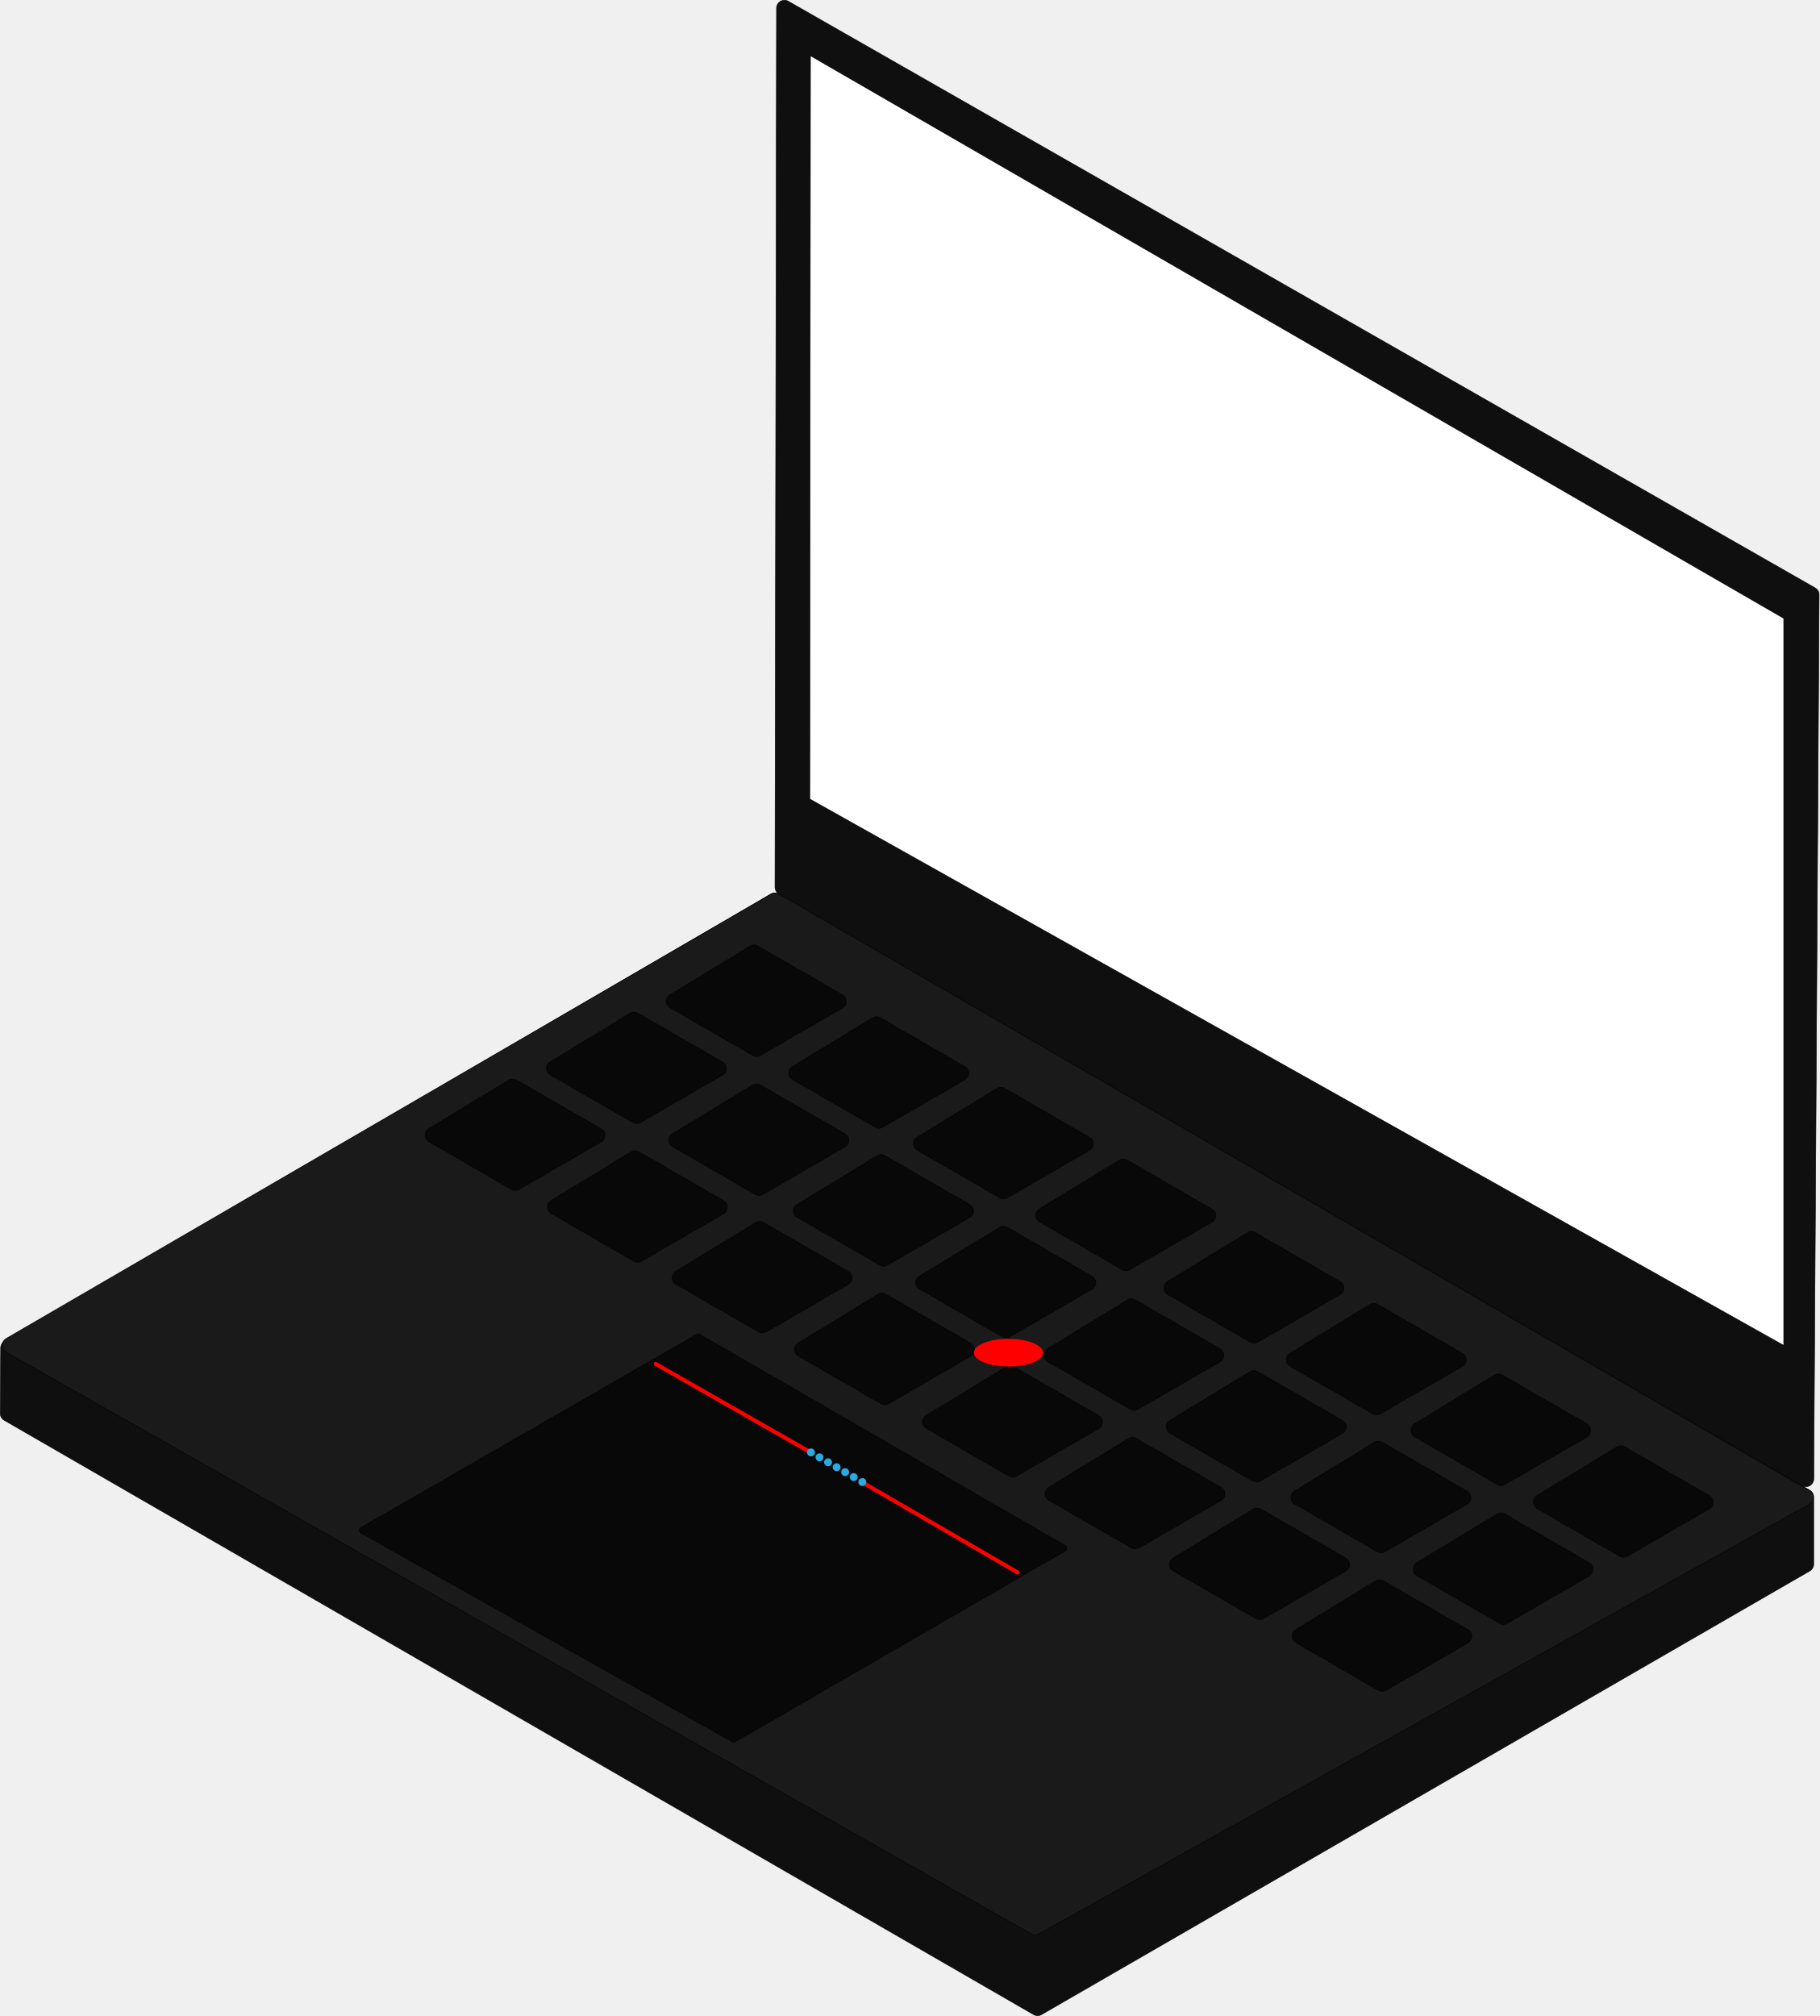
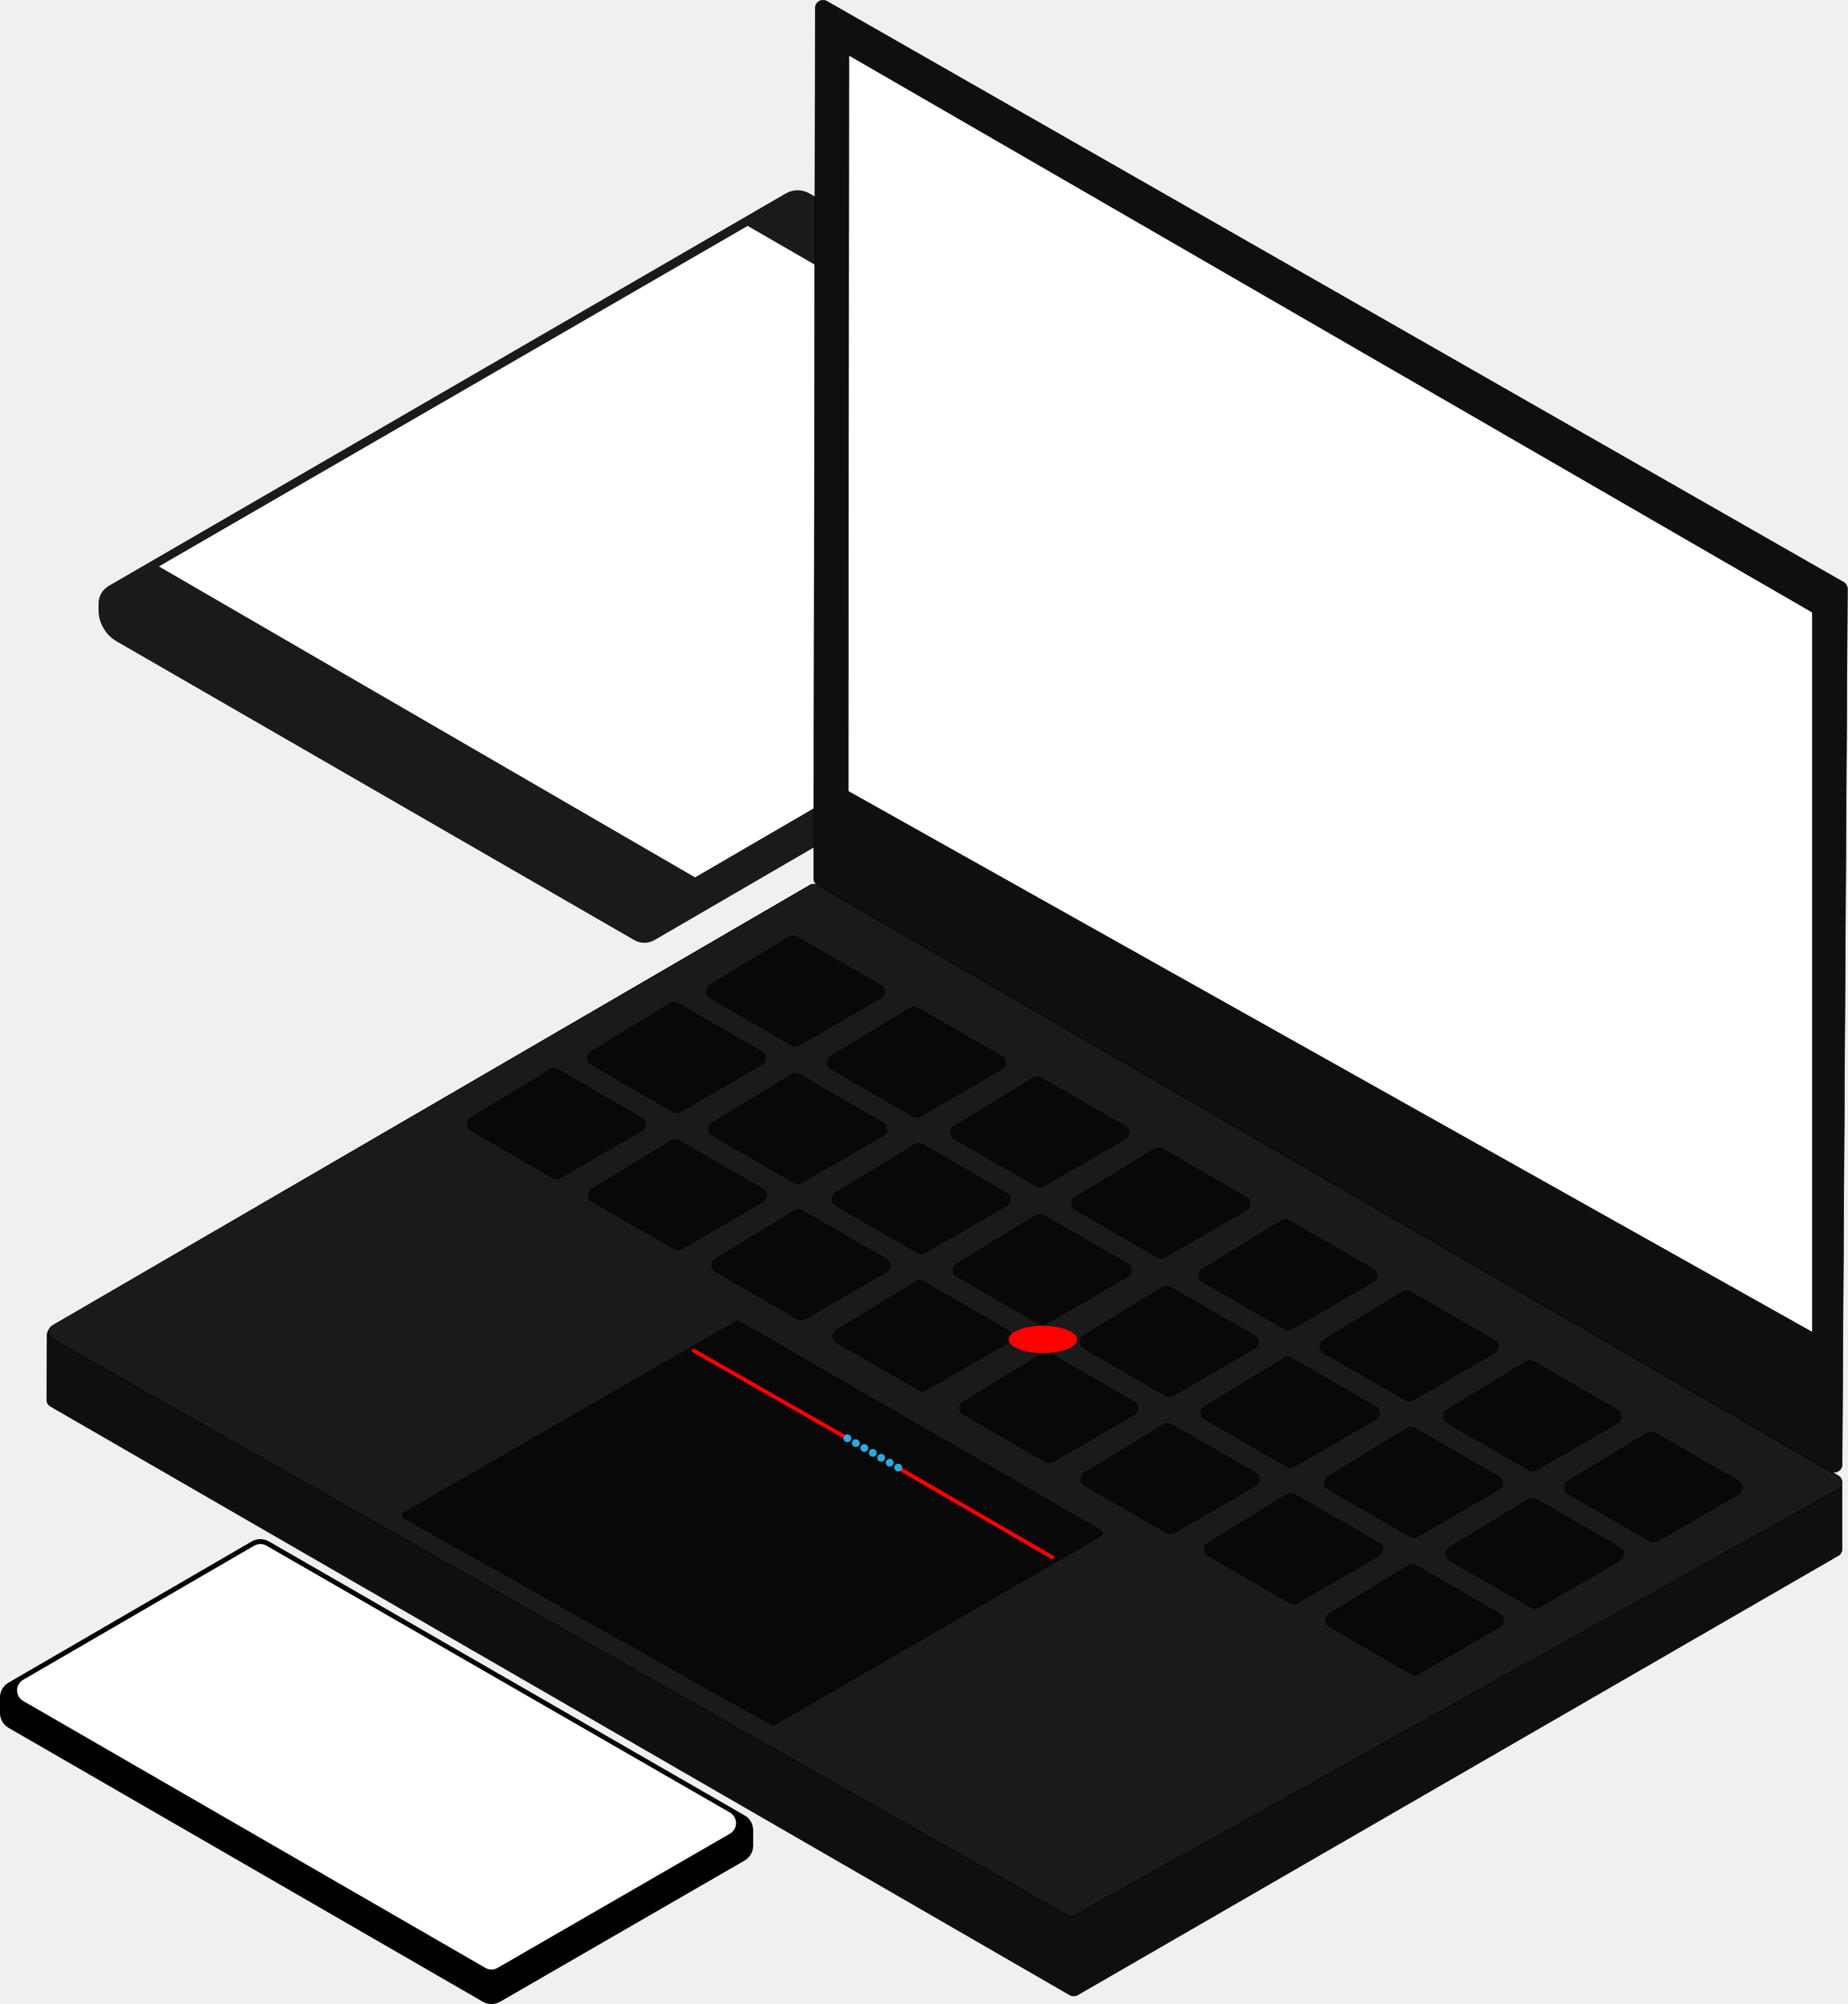
- <svg xmlns="http://www.w3.org/2000/svg" id="Layer_1" data-name="Layer 1" viewBox="0 0 921.25 1020.79">
+ <svg xmlns="http://www.w3.org/2000/svg" id="Layer_1" data-name="Layer 1" viewBox="0 0 945.03 1024.7">
  <defs>
-     <style>.cls-1{fill:#0f0f0f;}.cls-1,.cls-2,.cls-3,.cls-4{stroke:#000;stroke-miterlimit:10;stroke-width:0.25px;}.cls-2{fill:#fff;}.cls-3{fill:#1a1a1a;}.cls-4{fill:#080808;}.cls-5{stroke:red;stroke-width:2px;}.cls-5,.cls-6,.cls-7{stroke-linecap:round;stroke-linejoin:round;}.cls-6,.cls-7{fill:none;stroke:#29abe2;stroke-width:4px;}.cls-7{stroke-dasharray:0 5;}.cls-8{fill:red;}</style>
+     <style>.cls-1,.cls-5{fill:#1a1a1a;}.cls-1{stroke:#1a1a1a;stroke-width:8px;}.cls-1,.cls-3,.cls-4,.cls-5,.cls-6{stroke-miterlimit:10;}.cls-2,.cls-4{fill:#fff;}.cls-3{fill:#0f0f0f;}.cls-3,.cls-4,.cls-5,.cls-6,.cls-7{stroke:#000;}.cls-3,.cls-4,.cls-5,.cls-6{stroke-width:0.25px;}.cls-6{fill:#080808;}.cls-10,.cls-7,.cls-8,.cls-9{stroke-linejoin:round;}.cls-7{stroke-width:5px;}.cls-8{stroke:red;stroke-width:2px;}.cls-10,.cls-8,.cls-9{stroke-linecap:round;}.cls-10,.cls-9{fill:none;stroke:#29abe2;stroke-width:4px;}.cls-10{stroke-dasharray:0 5;}.cls-11{fill:red;}</style>
  </defs>
-   <path class="cls-1" d="M971,304.28,968.29,751.9a4,4,0,0,1-6,3.44l-518-299.6a4,4,0,0,1-2-3.47l.78-445.06a4,4,0,0,1,6-3.46L969,300.78A4,4,0,0,1,971,304.28Z" transform="translate(-49.87 -3.09)" />
-   <polygon class="cls-2" points="903.2 313.1 410.38 28.24 410.05 404.58 903.2 681.22 903.2 313.1" />
-   <path class="cls-1" d="M968.25,761.09v34a4,4,0,0,1-2,3.46l-389,224.62a4,4,0,0,1-4,0L52,722.24a4,4,0,0,1-2-3.69l.21-33.37a5.67,5.67,0,0,1,2.5-3.76L440.27,455.77a4,4,0,0,1,4,0l522,301.88A4,4,0,0,1,968.25,761.09Z" transform="translate(-49.87 -3.09)" />
-   <path class="cls-3" d="M966,764.74,576,982.27a4,4,0,0,1-4,0L53,687.73a4,4,0,0,1,0-6.91L440.27,455.77a4,4,0,0,1,4,0L966,757.81A4,4,0,0,1,966,764.74Z" transform="translate(-49.87 -3.09)" />
-   <path class="cls-4" d="M915.35,760.39l-42.79-24.71a3.86,3.86,0,0,0-3.95.05l-40.44,24.61a3.87,3.87,0,0,0,.07,6.66L870,791.1a3.88,3.88,0,0,0,3.87,0l41.49-24A3.87,3.87,0,0,0,915.35,760.39Z" transform="translate(-49.87 -3.09)" />
-   <path class="cls-4" d="M853.37,724.05l-42.79-24.71a3.86,3.86,0,0,0-4,0L766.18,724a3.87,3.87,0,0,0,.08,6.66L808,754.76a3.88,3.88,0,0,0,3.87,0l41.49-24A3.87,3.87,0,0,0,853.37,724.05Z" transform="translate(-49.87 -3.09)" />
-   <path class="cls-4" d="M790.44,688.37l-43-24.81a3.77,3.77,0,0,0-3.85,0L703,688.33a3.77,3.77,0,0,0,.07,6.5L745,719a3.78,3.78,0,0,0,3.79,0l41.67-24.12A3.77,3.77,0,0,0,790.44,688.37Z" transform="translate(-49.87 -3.09)" />
-   <path class="cls-4" d="M728.46,652l-43-24.81a3.77,3.77,0,0,0-3.85,0L641,652a3.79,3.79,0,0,0,.08,6.51L683,682.69a3.78,3.78,0,0,0,3.79,0l41.67-24.12A3.77,3.77,0,0,0,728.46,652Z" transform="translate(-49.87 -3.09)" />
-   <path class="cls-4" d="M663.59,615.31l-43-24.81a3.81,3.81,0,0,0-3.86,0l-40.62,24.73a3.78,3.78,0,0,0,.07,6.5L618.14,646a3.76,3.76,0,0,0,3.78,0l41.68-24.11A3.79,3.79,0,0,0,663.59,615.31Z" transform="translate(-49.87 -3.09)" />
-   <path class="cls-4" d="M601.61,579l-43-24.81a3.81,3.81,0,0,0-3.86,0l-40.62,24.73a3.78,3.78,0,0,0,.07,6.5l41.93,24.2a3.76,3.76,0,0,0,3.78,0l41.67-24.11A3.78,3.78,0,0,0,601.61,579Z" transform="translate(-49.87 -3.09)" />
-   <path class="cls-4" d="M538.54,543.21l-43-24.81a3.77,3.77,0,0,0-3.85.05l-40.63,24.72a3.78,3.78,0,0,0,.08,6.5l41.92,24.21a3.78,3.78,0,0,0,3.78,0l41.68-24.11A3.79,3.79,0,0,0,538.54,543.21Z" transform="translate(-49.87 -3.09)" />
-   <path class="cls-4" d="M476.56,506.87l-43-24.81a3.79,3.79,0,0,0-3.86.05l-40.62,24.72a3.78,3.78,0,0,0,.07,6.5l41.93,24.21a3.78,3.78,0,0,0,3.78,0l41.68-24.11A3.79,3.79,0,0,0,476.56,506.87Z" transform="translate(-49.87 -3.09)" />
-   <path class="cls-4" d="M854.62,794.41,811.83,769.7a3.88,3.88,0,0,0-4,0l-40.45,24.61a3.87,3.87,0,0,0,.08,6.66l41.74,24.1a3.85,3.85,0,0,0,3.88,0l41.49-24A3.87,3.87,0,0,0,854.62,794.41Z" transform="translate(-49.87 -3.09)" />
-   <path class="cls-4" d="M792.77,758.15l-43-24.81a3.79,3.79,0,0,0-3.86,0L705.32,758.1a3.78,3.78,0,0,0,.07,6.5l41.93,24.21a3.76,3.76,0,0,0,3.78,0l41.68-24.12A3.78,3.78,0,0,0,792.77,758.15Z" transform="translate(-49.87 -3.09)" />
-   <path class="cls-4" d="M729.71,722.39l-43-24.81a3.79,3.79,0,0,0-3.85,0l-40.63,24.73a3.78,3.78,0,0,0,.08,6.5l41.92,24.2a3.76,3.76,0,0,0,3.78,0l41.68-24.11A3.79,3.79,0,0,0,729.71,722.39Z" transform="translate(-49.87 -3.09)" />
-   <path class="cls-4" d="M667.72,686.05l-43-24.81a3.81,3.81,0,0,0-3.86,0L580.27,686a3.78,3.78,0,0,0,.08,6.5l41.92,24.2a3.76,3.76,0,0,0,3.78,0l41.68-24.11A3.79,3.79,0,0,0,667.72,686.05Z" transform="translate(-49.87 -3.09)" />
-   <path class="cls-4" d="M602.86,649.33l-43-24.81a3.79,3.79,0,0,0-3.86.05l-40.62,24.72a3.77,3.77,0,0,0,.07,6.5L557.41,680a3.76,3.76,0,0,0,3.78,0l41.67-24.11A3.78,3.78,0,0,0,602.86,649.33Z" transform="translate(-49.87 -3.09)" />
-   <path class="cls-4" d="M540.88,613l-43-24.81a3.77,3.77,0,0,0-3.85.05L453.42,613a3.78,3.78,0,0,0,.08,6.5l41.92,24.2a3.78,3.78,0,0,0,3.79,0l41.67-24.11A3.78,3.78,0,0,0,540.88,613Z" transform="translate(-49.87 -3.09)" />
-   <path class="cls-4" d="M477.81,577.24l-43-24.82a3.79,3.79,0,0,0-3.86.05l-40.62,24.72a3.78,3.78,0,0,0,.07,6.5l41.93,24.21a3.81,3.81,0,0,0,3.78,0l41.67-24.12A3.77,3.77,0,0,0,477.81,577.24Z" transform="translate(-49.87 -3.09)" />
-   <path class="cls-4" d="M415.83,540.9l-43-24.82a3.77,3.77,0,0,0-3.85,0l-40.62,24.72a3.77,3.77,0,0,0,.07,6.5l41.93,24.21a3.81,3.81,0,0,0,3.78,0l41.67-24.12A3.77,3.77,0,0,0,415.83,540.9Z" transform="translate(-49.87 -3.09)" />
-   <path class="cls-4" d="M793.17,828.27l-42.79-24.71a3.88,3.88,0,0,0-4,.05L706,828.22a3.87,3.87,0,0,0,.08,6.66L747.8,859a3.85,3.85,0,0,0,3.88,0l41.49-24A3.87,3.87,0,0,0,793.17,828.27Z" transform="translate(-49.87 -3.09)" />
-   <path class="cls-4" d="M731.32,792l-43-24.81a3.79,3.79,0,0,0-3.86,0L643.87,792a3.79,3.79,0,0,0,.07,6.51l41.93,24.2a3.76,3.76,0,0,0,3.78,0l41.67-24.12A3.77,3.77,0,0,0,731.32,792Z" transform="translate(-49.87 -3.09)" />
-   <path class="cls-4" d="M668.25,756.25l-43-24.81a3.79,3.79,0,0,0-3.86,0L580.8,756.21a3.78,3.78,0,0,0,.08,6.5l41.92,24.2a3.76,3.76,0,0,0,3.78,0l41.68-24.11A3.79,3.79,0,0,0,668.25,756.25Z" transform="translate(-49.87 -3.09)" />
-   <path class="cls-4" d="M606.27,719.91l-43-24.81a3.81,3.81,0,0,0-3.86,0l-40.62,24.73a3.78,3.78,0,0,0,.07,6.5l41.93,24.2a3.76,3.76,0,0,0,3.78,0l41.68-24.11A3.79,3.79,0,0,0,606.27,719.91Z" transform="translate(-49.87 -3.09)" />
-   <path class="cls-4" d="M541.41,683.19l-43-24.81a3.77,3.77,0,0,0-3.85,0L454,683.15a3.77,3.77,0,0,0,.07,6.5L496,713.86a3.8,3.8,0,0,0,3.79,0l41.67-24.11A3.78,3.78,0,0,0,541.41,683.19Z" transform="translate(-49.87 -3.09)" />
-   <path class="cls-4" d="M479.43,646.85l-43-24.81a3.77,3.77,0,0,0-3.85.05L392,646.81a3.78,3.78,0,0,0,.08,6.5L434,677.52a3.8,3.8,0,0,0,3.79,0l41.67-24.11A3.78,3.78,0,0,0,479.43,646.85Z" transform="translate(-49.87 -3.09)" />
-   <path class="cls-4" d="M416.36,611.1l-43-24.81a3.76,3.76,0,0,0-3.86,0l-40.62,24.72a3.78,3.78,0,0,0,.07,6.5l41.93,24.21a3.81,3.81,0,0,0,3.78,0l41.67-24.12A3.77,3.77,0,0,0,416.36,611.1Z" transform="translate(-49.87 -3.09)" />
-   <path class="cls-4" d="M354.38,574.76l-43-24.82a3.77,3.77,0,0,0-3.85,0l-40.63,24.72a3.78,3.78,0,0,0,.08,6.5l41.92,24.21a3.82,3.82,0,0,0,3.79,0l41.67-24.12A3.77,3.77,0,0,0,354.38,574.76Z" transform="translate(-49.87 -3.09)" />
-   <path class="cls-4" d="M589.33,785.72l-185.13-107a1.57,1.57,0,0,0-1.57,0l-170,97.87a1.57,1.57,0,0,0,0,2.73l188,105.72a1.58,1.58,0,0,0,1.56,0l167.06-96.6A1.58,1.58,0,0,0,589.33,785.72Z" transform="translate(-49.87 -3.09)" />
-   <line class="cls-5" x1="332.03" y1="690.62" x2="411.13" y2="735.78" />
-   <line class="cls-5" x1="436.31" y1="750.4" x2="515.41" y2="796.28" />
-   <line class="cls-6" x1="410.63" y1="735.41" x2="410.63" y2="735.41" />
-   <line class="cls-7" x1="414.96" y1="737.91" x2="434.46" y2="749.16" />
-   <line class="cls-6" x1="436.63" y1="750.41" x2="436.63" y2="750.41" />
-   <ellipse class="cls-8" cx="510.63" cy="684.91" rx="17.5" ry="7" />
+   <path class="cls-1" d="M97.5,297.7V301a14.51,14.51,0,0,0,7.27,12.58l264.7,152.72a6.39,6.39,0,0,0,6.4,0L722.06,265.1a8.15,8.15,0,0,0,4-7.1l-.06-6.35a8.12,8.12,0,0,0-4.08-7L455.13,91.46a8.12,8.12,0,0,0-8.12,0L100.71,292.15A6.4,6.4,0,0,0,97.5,297.7Z" transform="translate(-43.1 10.91)" />
+   <polygon class="cls-2" points="81.28 289.63 355.5 448.63 656.26 273.63 382.4 115.52 81.28 289.63" />
+   <path class="cls-3" d="M988,290.28,985.29,737.9a4,4,0,0,1-6,3.44l-518-299.6a4,4,0,0,1-2-3.47l.78-445.06a4,4,0,0,1,6-3.46L986,286.78A4,4,0,0,1,988,290.28Z" transform="translate(-43.1 10.91)" />
+   <polygon class="cls-4" points="926.98 313.1 434.16 28.24 433.82 404.58 926.98 681.22 926.98 313.1" />
+   <path class="cls-3" d="M985.25,747.09v34a4,4,0,0,1-2,3.46l-389,224.62a4,4,0,0,1-4,0L69,708.24a4,4,0,0,1-2-3.69l.21-33.37a5.67,5.67,0,0,1,2.5-3.76L457.27,441.77a4,4,0,0,1,4,0l522,301.88A4,4,0,0,1,985.25,747.09Z" transform="translate(-43.1 10.91)" />
+   <path class="cls-5" d="M983,750.74,593,968.27a4,4,0,0,1-4,0L70,673.73a4,4,0,0,1,0-6.91L457.27,441.77a4,4,0,0,1,4,0L983,743.81A4,4,0,0,1,983,750.74Z" transform="translate(-43.1 10.91)" />
+   <path class="cls-6" d="M932.35,746.39l-42.79-24.71a3.86,3.86,0,0,0-3.95.05l-40.44,24.61a3.87,3.87,0,0,0,.07,6.66L887,777.1a3.88,3.88,0,0,0,3.87,0l41.49-24A3.87,3.87,0,0,0,932.35,746.39Z" transform="translate(-43.1 10.91)" />
+   <path class="cls-6" d="M870.37,710.05l-42.79-24.71a3.86,3.86,0,0,0-4,0L783.18,710a3.87,3.87,0,0,0,.08,6.66L825,740.76a3.88,3.88,0,0,0,3.87,0l41.49-24A3.87,3.87,0,0,0,870.37,710.05Z" transform="translate(-43.1 10.91)" />
+   <path class="cls-6" d="M807.44,674.37l-43-24.81a3.77,3.77,0,0,0-3.85,0L720,674.33a3.77,3.77,0,0,0,.07,6.5L762,705a3.78,3.78,0,0,0,3.79,0l41.67-24.12A3.77,3.77,0,0,0,807.44,674.37Z" transform="translate(-43.1 10.91)" />
+   <path class="cls-6" d="M745.46,638l-43-24.81a3.77,3.77,0,0,0-3.85,0L658,638a3.79,3.79,0,0,0,.08,6.51L700,668.69a3.78,3.78,0,0,0,3.79,0l41.67-24.12A3.77,3.77,0,0,0,745.46,638Z" transform="translate(-43.1 10.91)" />
+   <path class="cls-6" d="M680.59,601.31l-43-24.81a3.81,3.81,0,0,0-3.86,0l-40.62,24.73a3.78,3.78,0,0,0,.07,6.5L635.14,632a3.76,3.76,0,0,0,3.78,0l41.68-24.11A3.79,3.79,0,0,0,680.59,601.31Z" transform="translate(-43.1 10.91)" />
+   <path class="cls-6" d="M618.61,565l-43-24.81a3.81,3.81,0,0,0-3.86,0l-40.62,24.73a3.78,3.78,0,0,0,.07,6.5l41.93,24.2a3.76,3.76,0,0,0,3.78,0l41.67-24.11A3.78,3.78,0,0,0,618.61,565Z" transform="translate(-43.1 10.91)" />
+   <path class="cls-6" d="M555.54,529.21l-43-24.81a3.77,3.77,0,0,0-3.85.05l-40.63,24.72a3.78,3.78,0,0,0,.08,6.5l41.92,24.21a3.78,3.78,0,0,0,3.78,0l41.68-24.11A3.79,3.79,0,0,0,555.54,529.21Z" transform="translate(-43.1 10.91)" />
+   <path class="cls-6" d="M493.56,492.87l-43-24.81a3.79,3.79,0,0,0-3.86.05l-40.62,24.72a3.78,3.78,0,0,0,.07,6.5l41.93,24.21a3.78,3.78,0,0,0,3.78,0l41.68-24.11A3.79,3.79,0,0,0,493.56,492.87Z" transform="translate(-43.1 10.91)" />
+   <path class="cls-6" d="M871.62,780.41,828.83,755.7a3.88,3.88,0,0,0-4,0l-40.45,24.61a3.87,3.87,0,0,0,.08,6.66l41.74,24.1a3.85,3.85,0,0,0,3.88,0l41.49-24A3.87,3.87,0,0,0,871.62,780.41Z" transform="translate(-43.1 10.91)" />
+   <path class="cls-6" d="M809.77,744.15l-43-24.81a3.79,3.79,0,0,0-3.86,0L722.32,744.1a3.78,3.78,0,0,0,.07,6.5l41.93,24.21a3.76,3.76,0,0,0,3.78,0l41.68-24.12A3.78,3.78,0,0,0,809.77,744.15Z" transform="translate(-43.1 10.91)" />
+   <path class="cls-6" d="M746.71,708.39l-43-24.81a3.79,3.79,0,0,0-3.85,0l-40.63,24.73a3.78,3.78,0,0,0,.08,6.5l41.92,24.2a3.76,3.76,0,0,0,3.78,0l41.68-24.11A3.79,3.79,0,0,0,746.71,708.39Z" transform="translate(-43.1 10.91)" />
+   <path class="cls-6" d="M684.72,672.05l-43-24.81a3.81,3.81,0,0,0-3.86,0L597.27,672a3.78,3.78,0,0,0,.08,6.5l41.92,24.2a3.76,3.76,0,0,0,3.78,0l41.68-24.11A3.79,3.79,0,0,0,684.72,672.05Z" transform="translate(-43.1 10.91)" />
+   <path class="cls-6" d="M619.86,635.33l-43-24.81a3.79,3.79,0,0,0-3.86.05l-40.62,24.72a3.77,3.77,0,0,0,.07,6.5L574.41,666a3.76,3.76,0,0,0,3.78,0l41.67-24.11A3.78,3.78,0,0,0,619.86,635.33Z" transform="translate(-43.1 10.91)" />
+   <path class="cls-6" d="M557.88,599l-43-24.81a3.77,3.77,0,0,0-3.85.05L470.42,599a3.78,3.78,0,0,0,.08,6.5l41.92,24.2a3.78,3.78,0,0,0,3.79,0l41.67-24.11A3.78,3.78,0,0,0,557.88,599Z" transform="translate(-43.1 10.91)" />
+   <path class="cls-6" d="M494.81,563.24l-43-24.82a3.79,3.79,0,0,0-3.86.05l-40.62,24.72a3.78,3.78,0,0,0,.07,6.5l41.93,24.21a3.81,3.81,0,0,0,3.78,0l41.67-24.12A3.77,3.77,0,0,0,494.81,563.24Z" transform="translate(-43.1 10.91)" />
+   <path class="cls-6" d="M432.83,526.9l-43-24.82a3.77,3.77,0,0,0-3.85.05l-40.62,24.72a3.77,3.77,0,0,0,.07,6.5l41.93,24.21a3.81,3.81,0,0,0,3.78,0l41.67-24.12A3.77,3.77,0,0,0,432.83,526.9Z" transform="translate(-43.1 10.91)" />
+   <path class="cls-6" d="M810.17,814.27l-42.79-24.71a3.88,3.88,0,0,0-4,.05L723,814.22a3.87,3.87,0,0,0,.08,6.66L764.8,845a3.85,3.85,0,0,0,3.88,0l41.49-24A3.87,3.87,0,0,0,810.17,814.27Z" transform="translate(-43.1 10.91)" />
+   <path class="cls-6" d="M748.32,778l-43-24.81a3.79,3.79,0,0,0-3.86,0L660.87,778a3.79,3.79,0,0,0,.07,6.51l41.93,24.2a3.76,3.76,0,0,0,3.78,0l41.67-24.12A3.77,3.77,0,0,0,748.32,778Z" transform="translate(-43.1 10.91)" />
+   <path class="cls-6" d="M685.25,742.25l-43-24.81a3.79,3.79,0,0,0-3.86,0L597.8,742.21a3.78,3.78,0,0,0,.08,6.5l41.92,24.2a3.76,3.76,0,0,0,3.78,0l41.68-24.11A3.79,3.79,0,0,0,685.25,742.25Z" transform="translate(-43.1 10.91)" />
+   <path class="cls-6" d="M623.27,705.91l-43-24.81a3.81,3.81,0,0,0-3.86,0l-40.62,24.73a3.78,3.78,0,0,0,.07,6.5l41.93,24.2a3.76,3.76,0,0,0,3.78,0l41.68-24.11A3.79,3.79,0,0,0,623.27,705.91Z" transform="translate(-43.1 10.91)" />
+   <path class="cls-6" d="M558.41,669.19l-43-24.81a3.77,3.77,0,0,0-3.85,0L471,669.15a3.77,3.77,0,0,0,.07,6.5L513,699.86a3.8,3.8,0,0,0,3.79,0l41.67-24.11A3.78,3.78,0,0,0,558.41,669.19Z" transform="translate(-43.1 10.91)" />
+   <path class="cls-6" d="M496.43,632.85l-43-24.81a3.77,3.77,0,0,0-3.85.05L409,632.81a3.78,3.78,0,0,0,.08,6.5L451,663.52a3.8,3.8,0,0,0,3.79,0l41.67-24.11A3.78,3.78,0,0,0,496.43,632.85Z" transform="translate(-43.1 10.91)" />
+   <path class="cls-6" d="M433.36,597.1l-43-24.81a3.76,3.76,0,0,0-3.86,0l-40.62,24.72a3.78,3.78,0,0,0,.07,6.5l41.93,24.21a3.81,3.81,0,0,0,3.78,0l41.67-24.12A3.77,3.77,0,0,0,433.36,597.1Z" transform="translate(-43.1 10.91)" />
+   <path class="cls-6" d="M371.38,560.76l-43-24.82a3.77,3.77,0,0,0-3.85,0l-40.63,24.72a3.78,3.78,0,0,0,.08,6.5l41.92,24.21a3.82,3.82,0,0,0,3.79,0l41.67-24.12A3.77,3.77,0,0,0,371.38,560.76Z" transform="translate(-43.1 10.91)" />
+   <path class="cls-6" d="M606.33,771.72l-185.13-107a1.57,1.57,0,0,0-1.57,0l-170,97.87a1.57,1.57,0,0,0,0,2.73l188,105.72a1.58,1.58,0,0,0,1.56,0l167.06-96.6A1.58,1.58,0,0,0,606.33,771.72Z" transform="translate(-43.1 10.91)" />
+   <path class="cls-7" d="M45.6,857V865a6.26,6.26,0,0,0,3.12,5.41l242.63,140.08a6.28,6.28,0,0,0,6.25,0l125.1-72.23a6.24,6.24,0,0,0,3.12-5.41v-7.9a6.25,6.25,0,0,0-3.13-5.42L179.38,779.42a6.26,6.26,0,0,0-6.25,0L48.71,851.63A6.25,6.25,0,0,0,45.6,857Z" transform="translate(-43.1 10.91)" />
+   <path class="cls-2" d="M179.38,779.42,416.43,915.89a6.25,6.25,0,0,1,0,10.82L297.6,995.32a6.23,6.23,0,0,1-6.25,0L54.94,858.83a6.25,6.25,0,0,1,0-10.81l118.2-68.59A6.26,6.26,0,0,1,179.38,779.42Z" transform="translate(-43.1 10.91)" />
+   <line class="cls-8" x1="354.8" y1="690.62" x2="433.9" y2="735.78" />
+   <line class="cls-8" x1="459.09" y1="750.4" x2="538.18" y2="796.28" />
+   <line class="cls-9" x1="433.4" y1="735.41" x2="433.4" y2="735.41" />
+   <line class="cls-10" x1="437.73" y1="737.91" x2="457.23" y2="749.16" />
+   <line class="cls-9" x1="459.4" y1="750.41" x2="459.4" y2="750.41" />
+   <ellipse class="cls-11" cx="533.4" cy="684.91" rx="17.5" ry="7" />
</svg>
